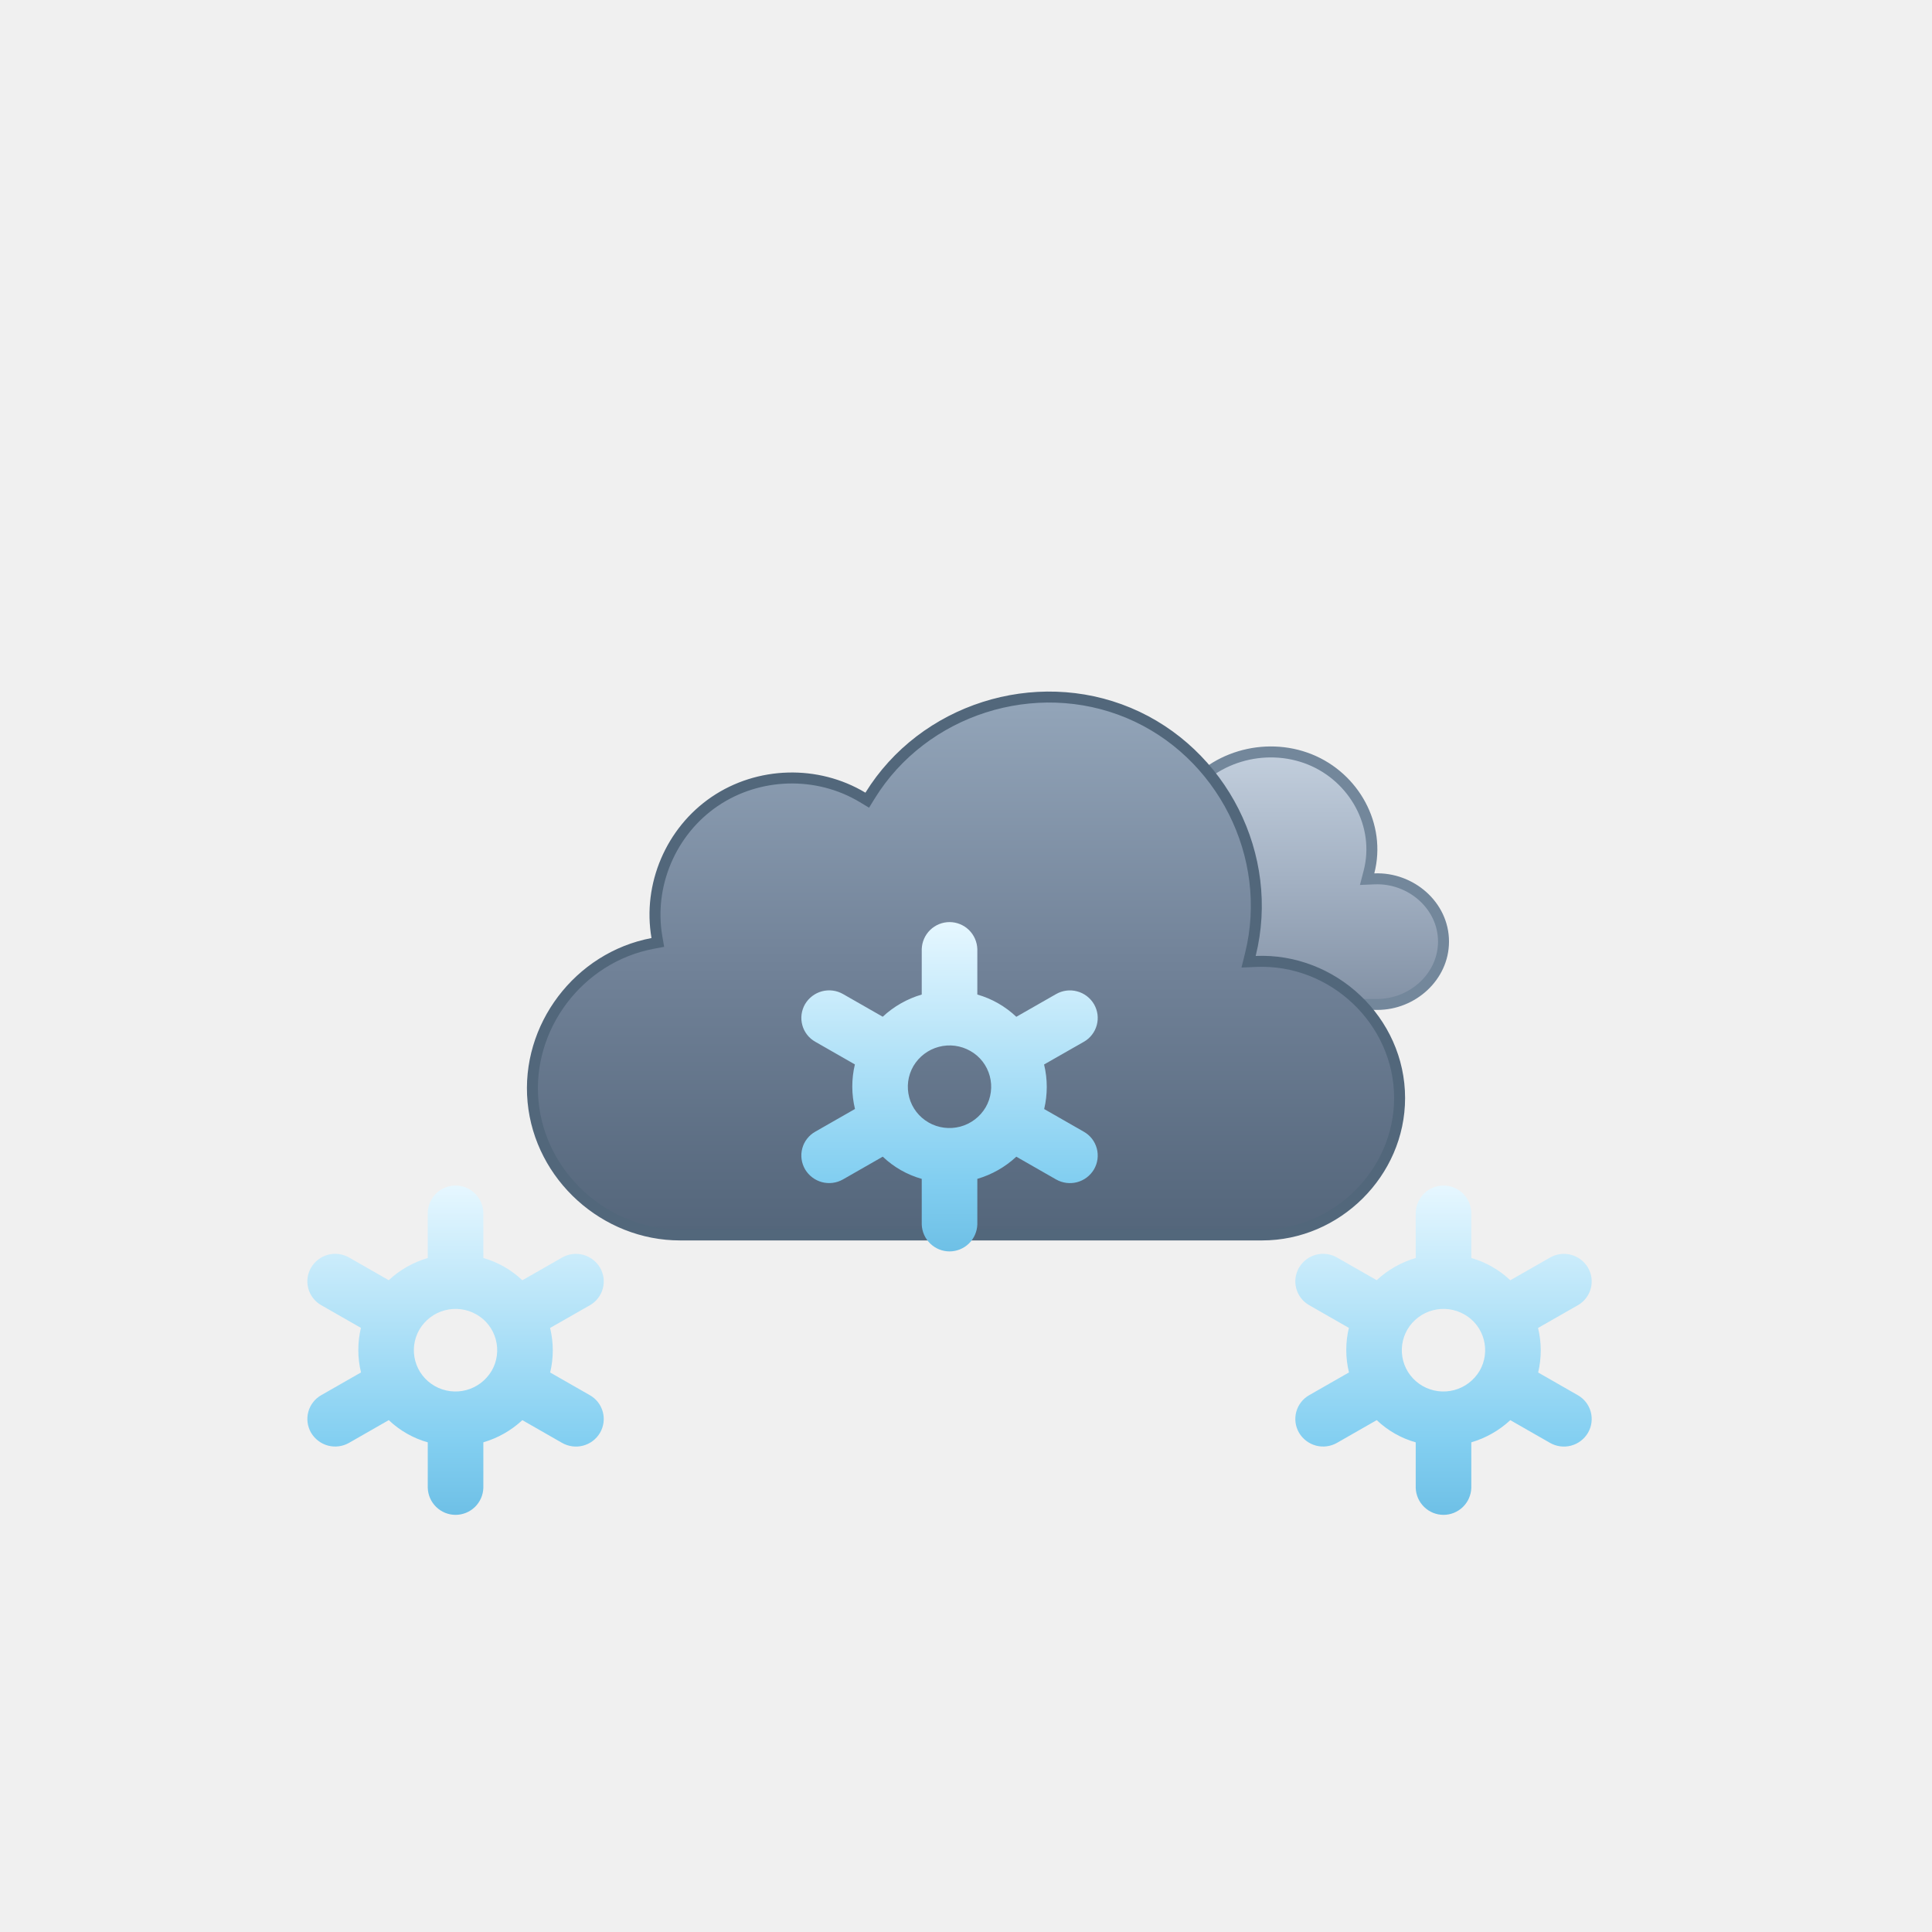
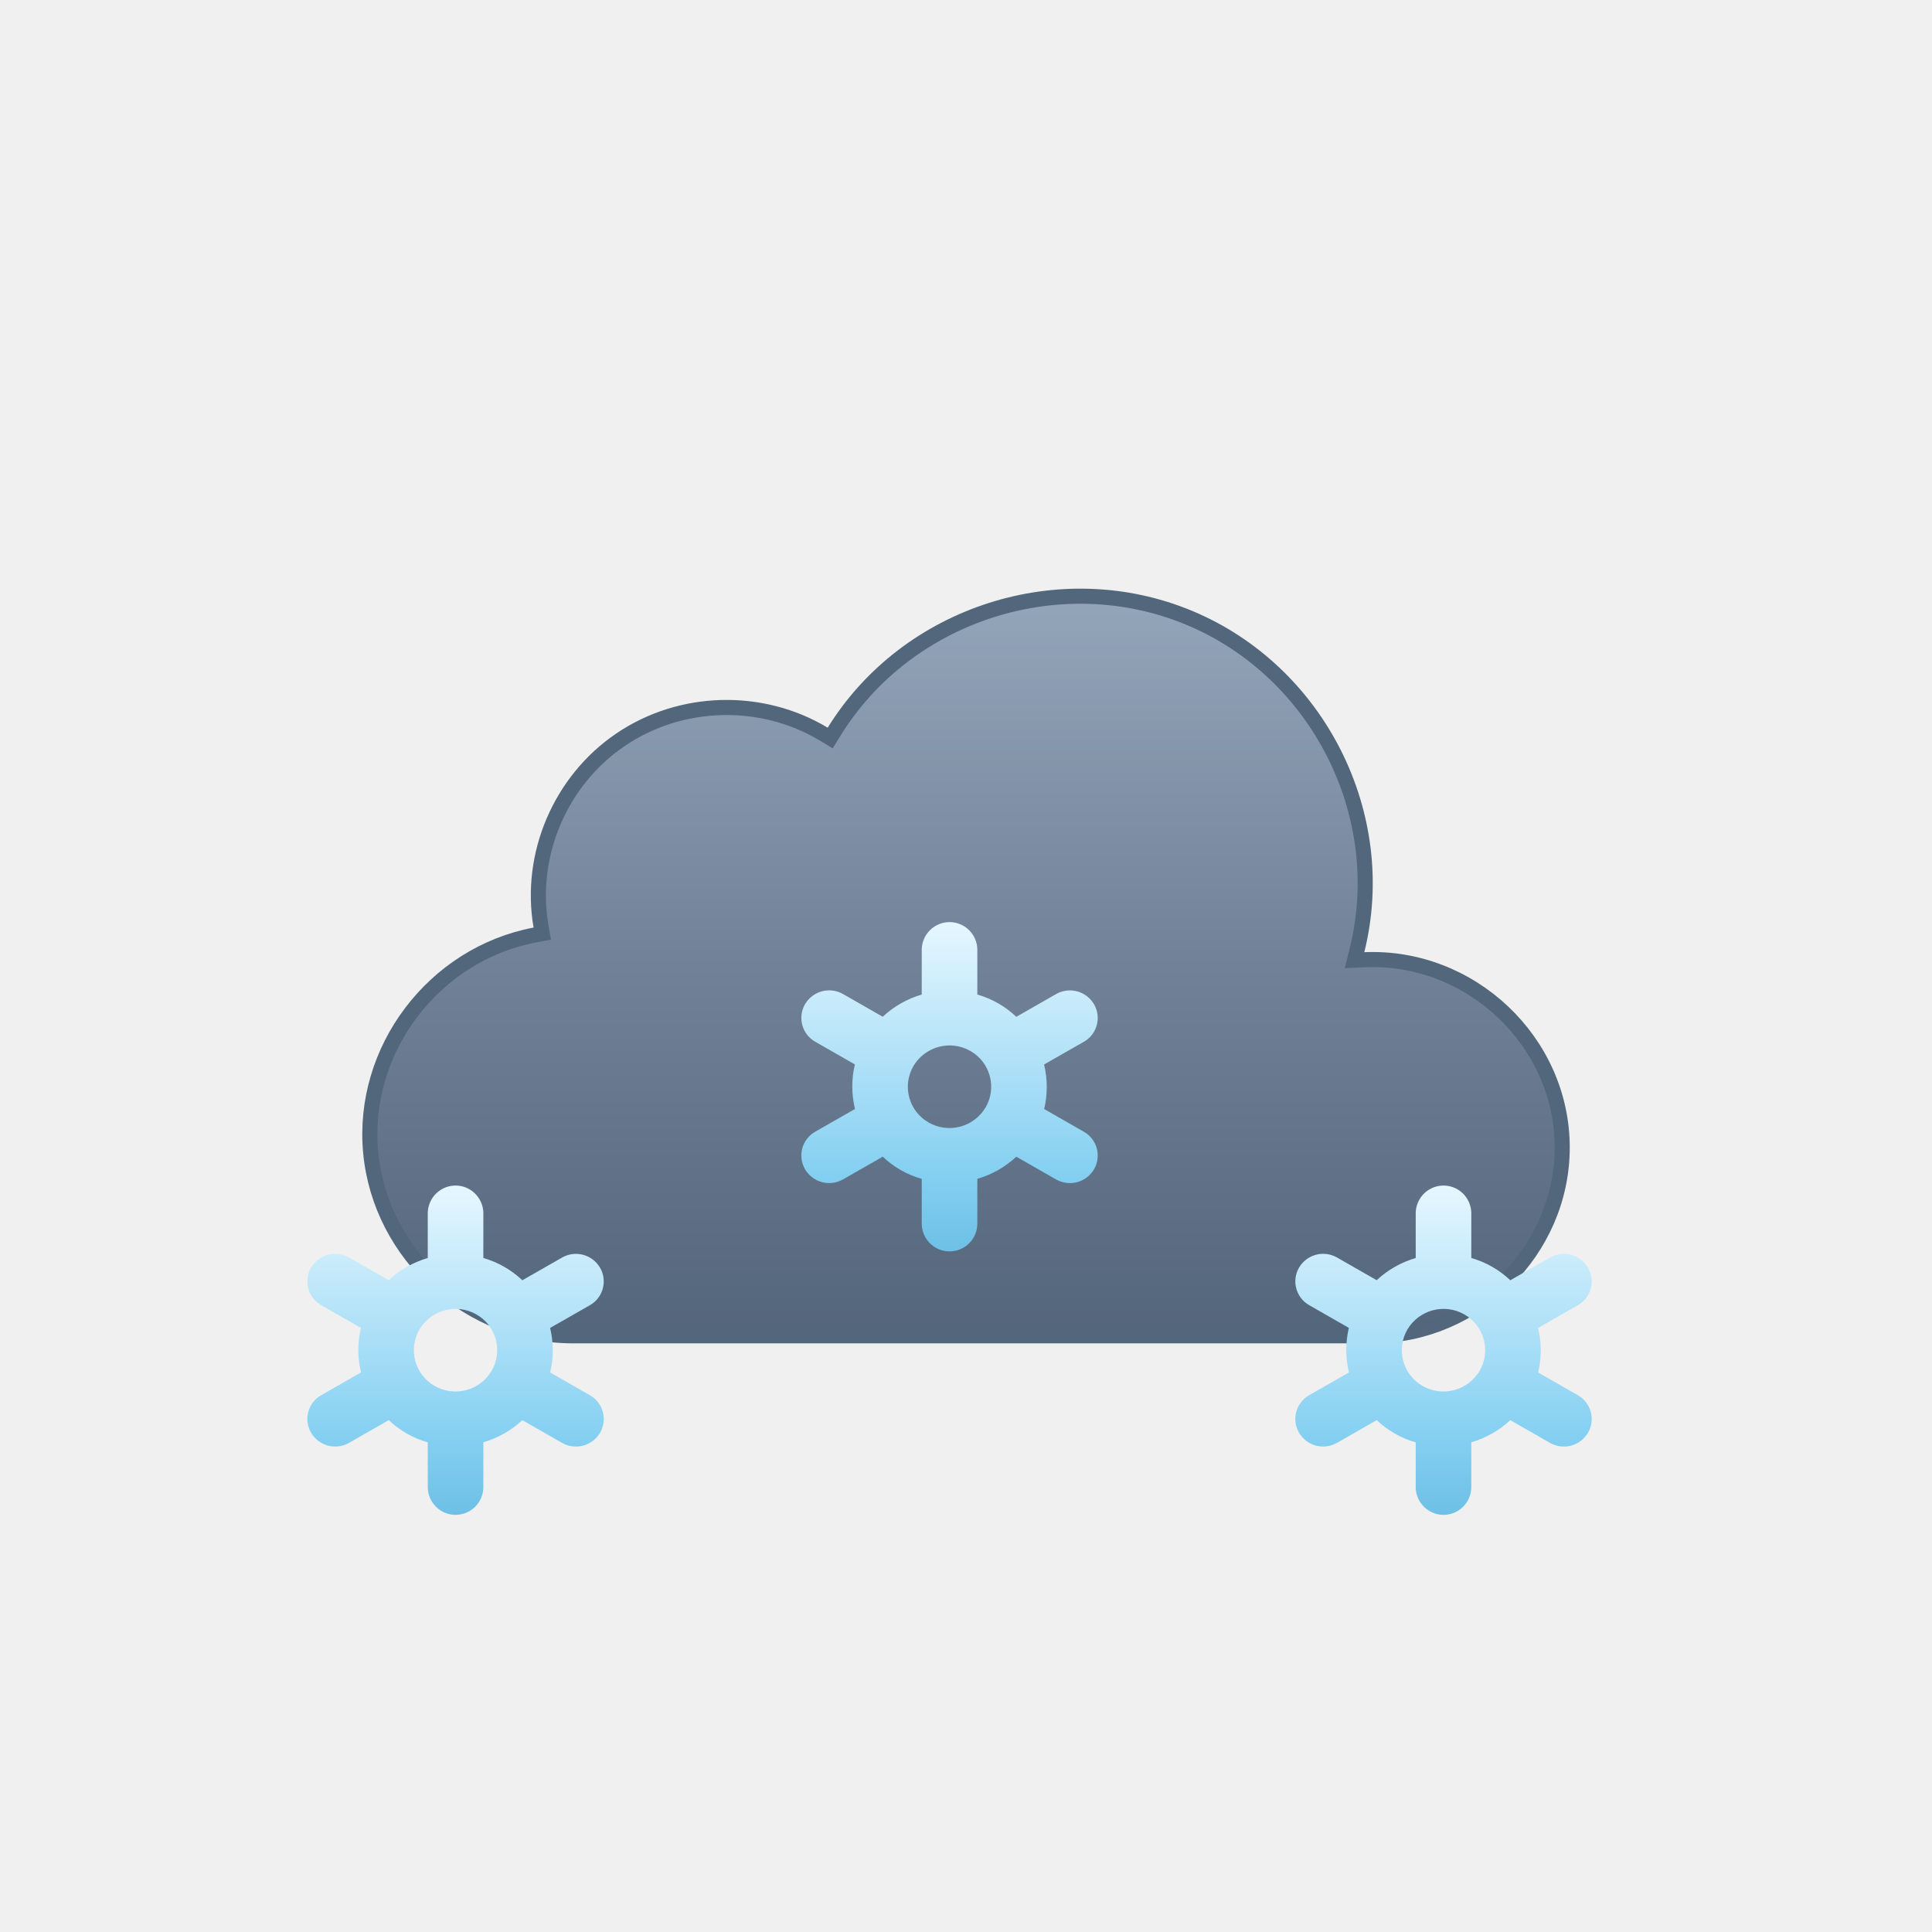
<svg xmlns="http://www.w3.org/2000/svg" viewBox="-24 -24 176 176" fill="none">
  <g id="extreme-snow" clip-path="url(#clip0_1858_8878)">
-     <g id="Sky">
+     <g id="Sky" transform="translate(-24 -24) scale(1.375)">
      <g id="Clouds">
-         <g id="Secondary Cloud">
-           <path id="Cloud" d="M83.839 48.693C86.244 44.958 91.215 43.529 95.318 45.177C99.361 46.801 101.814 51.189 100.71 55.437L100.54 56.09L101.215 56.062C104.496 55.924 107.5 58.465 107.5 61.774C107.5 64.976 104.669 67.5 101.489 67.5H74.977C71.768 67.501 68.845 65.118 68.529 61.907C68.214 58.707 70.617 55.841 73.764 55.27L74.255 55.182L74.167 54.69C73.773 52.493 74.812 50.249 76.685 49.027C78.611 47.771 81.177 47.707 83.168 48.856L83.581 49.094L83.839 48.693Z" fill="url(#paint0_linear_1858_8878)" stroke="#73879B" stroke-miterlimit="10" />
-         </g>
-         <g id="Cloud_2">
-           <path id="Cloud_3" d="M55.262 48.475C60.123 40.611 70.297 37.38 78.815 40.943C87.321 44.502 92.138 54.003 89.903 62.965L89.742 63.614L90.411 63.585C97.42 63.279 103.5 68.992 103.5 76.028C103.5 82.84 97.772 88.5 90.977 88.5H37.954C31.128 88.502 25.203 83.171 24.559 76.36C23.916 69.552 28.737 63.212 35.443 61.945L35.926 61.853L35.842 61.369C35.026 56.624 37.126 51.717 41.105 49.013C45.095 46.301 50.446 46.154 54.58 48.64L55.003 48.895L55.262 48.475Z" fill="url(#paint1_linear_1858_8878)" stroke="#52677B" stroke-miterlimit="10" />
+         <g id="Cloud">
+           <path id="Cloud_2" d="M55.262 48.475C60.123 40.611 70.297 37.38 78.815 40.943C87.321 44.502 92.138 54.003 89.903 62.965L89.742 63.614L90.411 63.585C97.42 63.279 103.5 68.992 103.5 76.028C103.5 82.84 97.772 88.5 90.977 88.5H37.954C31.128 88.502 25.203 83.171 24.559 76.36C23.916 69.552 28.737 63.212 35.443 61.945L35.926 61.853L35.842 61.369C35.026 56.624 37.126 51.717 41.105 49.013C45.095 46.301 50.446 46.154 54.58 48.64L55.003 48.895L55.262 48.475Z" fill="url(#paint1_linear_1858_8878)" stroke="#52677B" stroke-miterlimit="10" />
        </g>
      </g>
    </g>
    <g id="Precipitation">
      <g id="Snowflakes" transform="translate(-128 -192) scale(3)">
        <path id="Snowflake 1" d="M52.578 90.366L51.373 89.677C51.479 89.233 51.479 88.769 51.371 88.324L52.578 87.635C52.674 87.581 52.758 87.508 52.825 87.421C52.893 87.334 52.942 87.235 52.971 87.128C53 87.022 53.007 86.911 52.993 86.802C52.978 86.693 52.942 86.588 52.887 86.493C52.773 86.3 52.589 86.16 52.373 86.103C52.157 86.045 51.928 86.075 51.734 86.187L50.528 86.876C50.193 86.559 49.787 86.326 49.344 86.2V84.82C49.337 84.6 49.245 84.392 49.087 84.239C48.93 84.086 48.719 84 48.5 84C48.281 84 48.07 84.086 47.912 84.239C47.755 84.392 47.663 84.6 47.656 84.82V86.2C47.214 86.329 46.808 86.56 46.471 86.874L45.266 86.185C45.072 86.074 44.843 86.044 44.627 86.101C44.411 86.159 44.227 86.299 44.113 86.491C44.058 86.586 44.022 86.692 44.007 86.801C43.993 86.91 44 87.021 44.029 87.127C44.057 87.233 44.107 87.333 44.175 87.42C44.242 87.507 44.326 87.579 44.422 87.633L45.626 88.322C45.52 88.767 45.521 89.231 45.629 89.675L44.422 90.365C44.326 90.419 44.242 90.491 44.175 90.578C44.107 90.665 44.057 90.764 44.029 90.871C44 90.977 43.993 91.088 44.007 91.197C44.022 91.306 44.058 91.412 44.113 91.507C44.227 91.699 44.411 91.839 44.627 91.897C44.843 91.954 45.072 91.924 45.266 91.813L46.472 91.123C46.806 91.441 47.213 91.673 47.656 91.798V93.18C47.663 93.4 47.755 93.608 47.913 93.761C48.07 93.914 48.281 94 48.5 94C48.719 94 48.93 93.914 49.088 93.761C49.245 93.608 49.337 93.4 49.344 93.18V91.797C49.785 91.668 50.191 91.438 50.528 91.124L51.734 91.814C51.928 91.925 52.157 91.955 52.373 91.898C52.589 91.841 52.773 91.701 52.887 91.508C52.942 91.413 52.978 91.308 52.993 91.198C53.007 91.089 53 90.978 52.971 90.872C52.942 90.766 52.893 90.666 52.825 90.579C52.758 90.493 52.674 90.42 52.578 90.366ZM47.866 90.086C47.723 90.005 47.597 89.896 47.496 89.766C47.394 89.635 47.32 89.486 47.277 89.327C47.234 89.167 47.223 89.001 47.244 88.837C47.266 88.673 47.32 88.515 47.403 88.372C47.574 88.084 47.85 87.874 48.174 87.788C48.497 87.702 48.841 87.747 49.132 87.913C49.276 87.994 49.402 88.103 49.503 88.233C49.604 88.364 49.678 88.513 49.721 88.672C49.764 88.832 49.776 88.998 49.754 89.162C49.733 89.326 49.679 89.484 49.596 89.626C49.425 89.915 49.148 90.125 48.825 90.211C48.501 90.297 48.157 90.252 47.866 90.087V90.086Z" fill="url(#heavySnowflakeGradient)" transform="translate(0, 8)" />
        <path id="Snowflake 2" d="M67.578 90.366L66.374 89.677C66.479 89.233 66.479 88.769 66.371 88.324L67.578 87.635C67.674 87.581 67.758 87.508 67.825 87.421C67.893 87.334 67.942 87.235 67.971 87.128C68 87.022 68.007 86.911 67.993 86.802C67.978 86.693 67.942 86.588 67.887 86.493C67.773 86.3 67.589 86.16 67.373 86.103C67.157 86.045 66.928 86.075 66.734 86.187L65.528 86.876C65.193 86.559 64.787 86.326 64.344 86.2V84.82C64.337 84.6 64.245 84.392 64.088 84.239C63.93 84.086 63.719 84 63.5 84C63.281 84 63.07 84.086 62.912 84.239C62.755 84.392 62.663 84.6 62.656 84.82V86.2C62.214 86.329 61.808 86.56 61.471 86.874L60.266 86.185C60.072 86.074 59.843 86.044 59.627 86.101C59.411 86.159 59.227 86.299 59.113 86.491C59.058 86.586 59.022 86.692 59.007 86.801C58.993 86.91 59 87.021 59.029 87.127C59.057 87.233 59.107 87.333 59.175 87.42C59.242 87.507 59.326 87.579 59.422 87.633L60.626 88.322C60.52 88.767 60.521 89.231 60.629 89.675L59.422 90.365C59.326 90.419 59.242 90.491 59.175 90.578C59.107 90.665 59.057 90.764 59.029 90.871C59 90.977 58.993 91.088 59.007 91.197C59.022 91.306 59.058 91.412 59.113 91.507C59.227 91.699 59.411 91.839 59.627 91.897C59.843 91.954 60.072 91.924 60.266 91.813L61.472 91.123C61.806 91.441 62.213 91.673 62.656 91.798V93.18C62.663 93.4 62.755 93.608 62.913 93.761C63.07 93.914 63.281 94 63.5 94C63.719 94 63.93 93.914 64.088 93.761C64.245 93.608 64.337 93.4 64.344 93.18V91.797C64.785 91.668 65.191 91.438 65.528 91.124L66.734 91.814C66.928 91.925 67.157 91.955 67.373 91.898C67.589 91.841 67.773 91.701 67.887 91.508C67.942 91.413 67.978 91.308 67.993 91.198C68.007 91.089 68 90.978 67.971 90.872C67.942 90.766 67.893 90.666 67.825 90.579C67.758 90.493 67.674 90.42 67.578 90.366ZM62.866 90.086C62.723 90.005 62.597 89.896 62.496 89.766C62.394 89.635 62.32 89.486 62.277 89.327C62.234 89.167 62.223 89.001 62.244 88.837C62.266 88.673 62.32 88.515 62.403 88.372C62.574 88.084 62.85 87.874 63.174 87.788C63.497 87.702 63.841 87.747 64.132 87.913C64.276 87.994 64.402 88.103 64.503 88.233C64.604 88.364 64.678 88.513 64.721 88.672C64.764 88.832 64.776 88.998 64.754 89.162C64.733 89.326 64.679 89.484 64.596 89.626C64.425 89.915 64.148 90.125 63.825 90.211C63.501 90.297 63.157 90.252 62.866 90.087V90.086Z" fill="url(#heavySnowflakeGradient)" transform="translate(0, 0)" />
        <path id="Snowflake 3" d="M82.578 90.366L81.374 89.677C81.479 89.233 81.479 88.769 81.371 88.324L82.578 87.635C82.674 87.581 82.758 87.508 82.825 87.421C82.893 87.334 82.942 87.235 82.971 87.128C83 87.022 83.007 86.911 82.993 86.802C82.978 86.693 82.942 86.588 82.887 86.493C82.773 86.3 82.589 86.16 82.373 86.103C82.157 86.045 81.928 86.075 81.734 86.187L80.528 86.876C80.193 86.559 79.787 86.326 79.344 86.2V84.82C79.337 84.6 79.245 84.392 79.088 84.239C78.93 84.086 78.719 84 78.5 84C78.281 84 78.07 84.086 77.912 84.239C77.755 84.392 77.663 84.6 77.656 84.82V86.2C77.214 86.329 76.808 86.56 76.471 86.874L75.266 86.185C75.072 86.074 74.843 86.044 74.627 86.101C74.411 86.159 74.227 86.299 74.113 86.491C74.058 86.586 74.022 86.692 74.007 86.801C73.993 86.91 74 87.021 74.029 87.127C74.058 87.233 74.107 87.333 74.175 87.42C74.242 87.507 74.326 87.579 74.422 87.633L75.626 88.322C75.52 88.767 75.521 89.231 75.629 89.675L74.422 90.365C74.326 90.419 74.242 90.491 74.175 90.578C74.107 90.665 74.058 90.764 74.029 90.871C74 90.977 73.993 91.088 74.007 91.197C74.022 91.306 74.058 91.412 74.113 91.507C74.227 91.699 74.411 91.839 74.627 91.897C74.843 91.954 75.072 91.924 75.266 91.813L76.472 91.123C76.806 91.441 77.213 91.673 77.656 91.798V93.18C77.663 93.4 77.755 93.608 77.913 93.761C78.07 93.914 78.281 94 78.5 94C78.719 94 78.93 93.914 79.088 93.761C79.245 93.608 79.337 93.4 79.344 93.18V91.797C79.785 91.668 80.191 91.438 80.528 91.124L81.734 91.814C81.928 91.925 82.157 91.955 82.373 91.898C82.589 91.841 82.773 91.701 82.887 91.508C82.942 91.413 82.978 91.308 82.993 91.198C83.007 91.089 83 90.978 82.971 90.872C82.942 90.766 82.893 90.666 82.825 90.579C82.758 90.493 82.674 90.42 82.578 90.366ZM77.866 90.086C77.723 90.005 77.597 89.896 77.496 89.766C77.394 89.635 77.32 89.486 77.277 89.327C77.234 89.167 77.223 89.001 77.244 88.837C77.266 88.673 77.32 88.515 77.403 88.372C77.573 88.084 77.85 87.874 78.174 87.788C78.497 87.702 78.841 87.747 79.132 87.913C79.276 87.994 79.402 88.103 79.503 88.233C79.604 88.364 79.678 88.513 79.721 88.672C79.764 88.832 79.776 88.998 79.754 89.162C79.733 89.326 79.679 89.484 79.596 89.626C79.425 89.915 79.148 90.125 78.825 90.211C78.501 90.297 78.157 90.252 77.866 90.087V90.086Z" fill="url(#heavySnowflakeGradient)" transform="translate(0, 8)" />
      </g>
    </g>
  </g>
  <defs>
    <linearGradient id="paint0_linear_1858_8878" x1="88" y1="44" x2="88" y2="68" gradientUnits="userSpaceOnUse">
      <stop stop-color="#C4D0DE" />
      <stop offset=".5" stop-color="#A3B1C3" />
      <stop offset="1" stop-color="#8190A4" />
    </linearGradient>
    <linearGradient id="paint1_linear_1858_8878" x1="64.001" y1="39" x2="64.001" y2="89" gradientUnits="userSpaceOnUse">
      <stop stop-color="#94A6BA" />
      <stop offset=".5" stop-color="#718298" />
      <stop offset="1" stop-color="#53657A" />
    </linearGradient>
    <linearGradient id="heavySnowflakeGradient" x1="64" y1="84" x2="64" y2="102" gradientUnits="userSpaceOnUse">
      <stop stop-color="#E6F7FF" />
      <stop offset=".43" stop-color="#83CFF1" />
      <stop offset="1" stop-color="#238ABF" />
    </linearGradient>
    <clipPath id="clip0_1858_8878">
      <rect width="128" height="128" fill="white" />
    </clipPath>
  </defs>
</svg>
